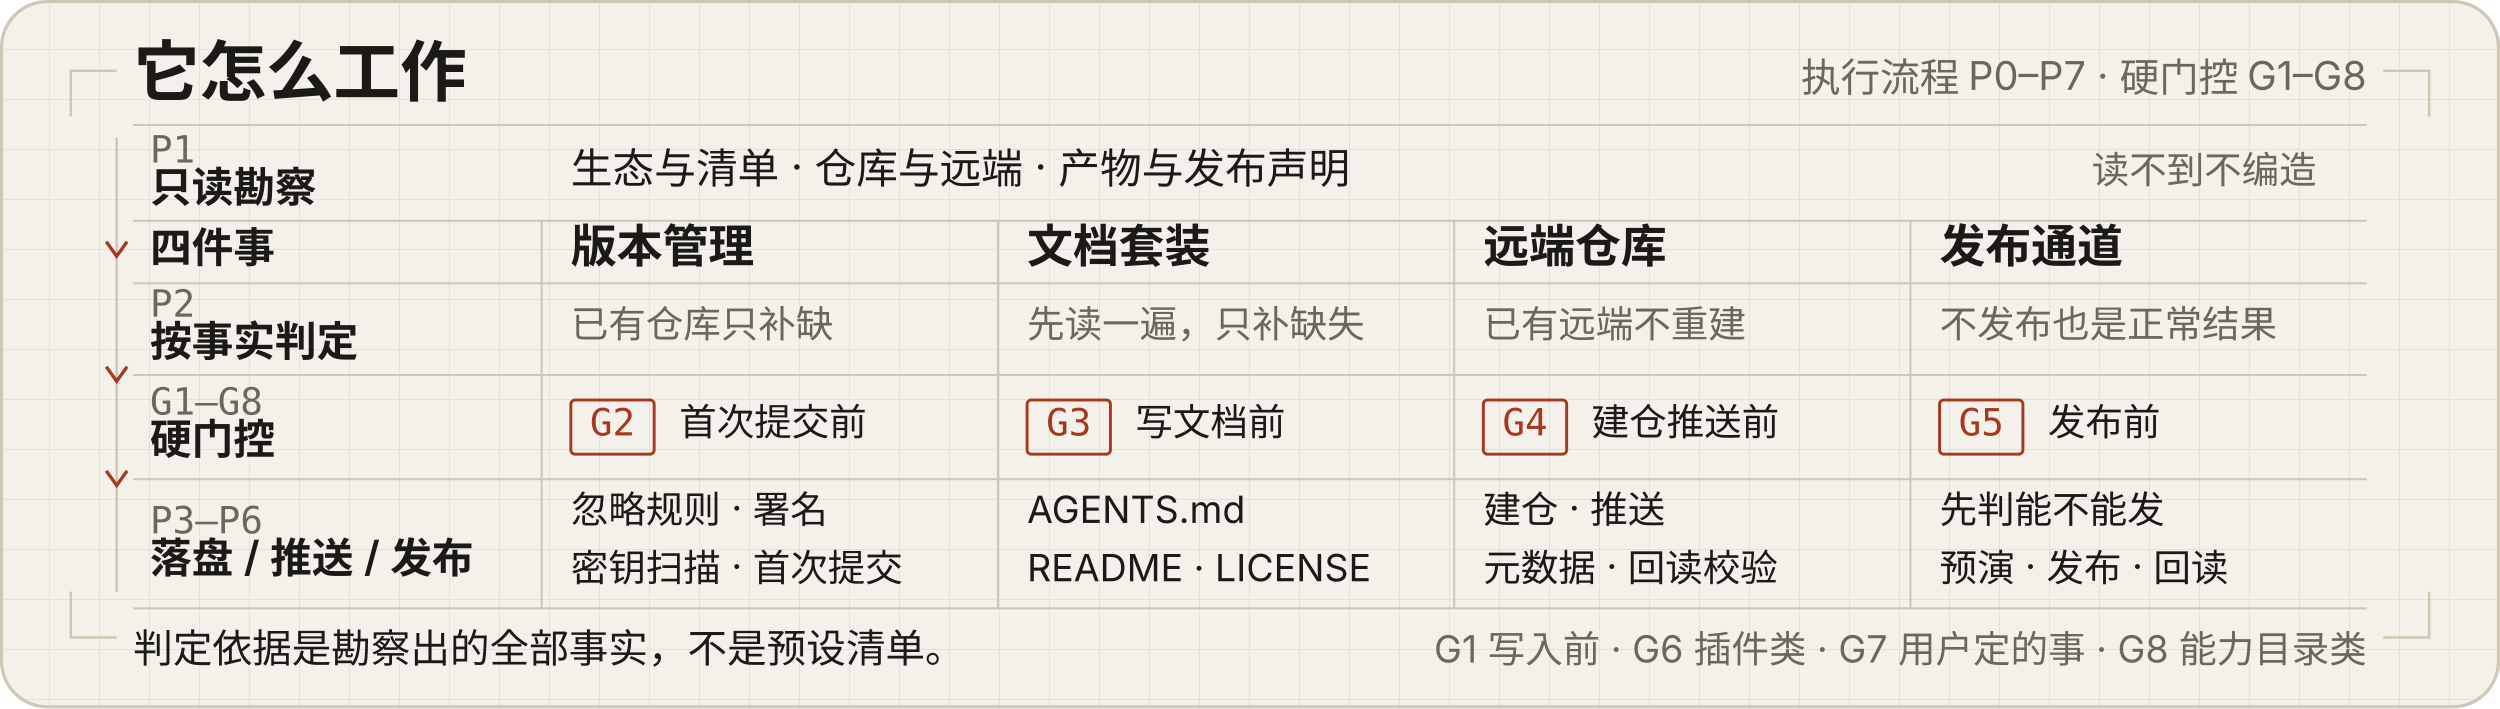
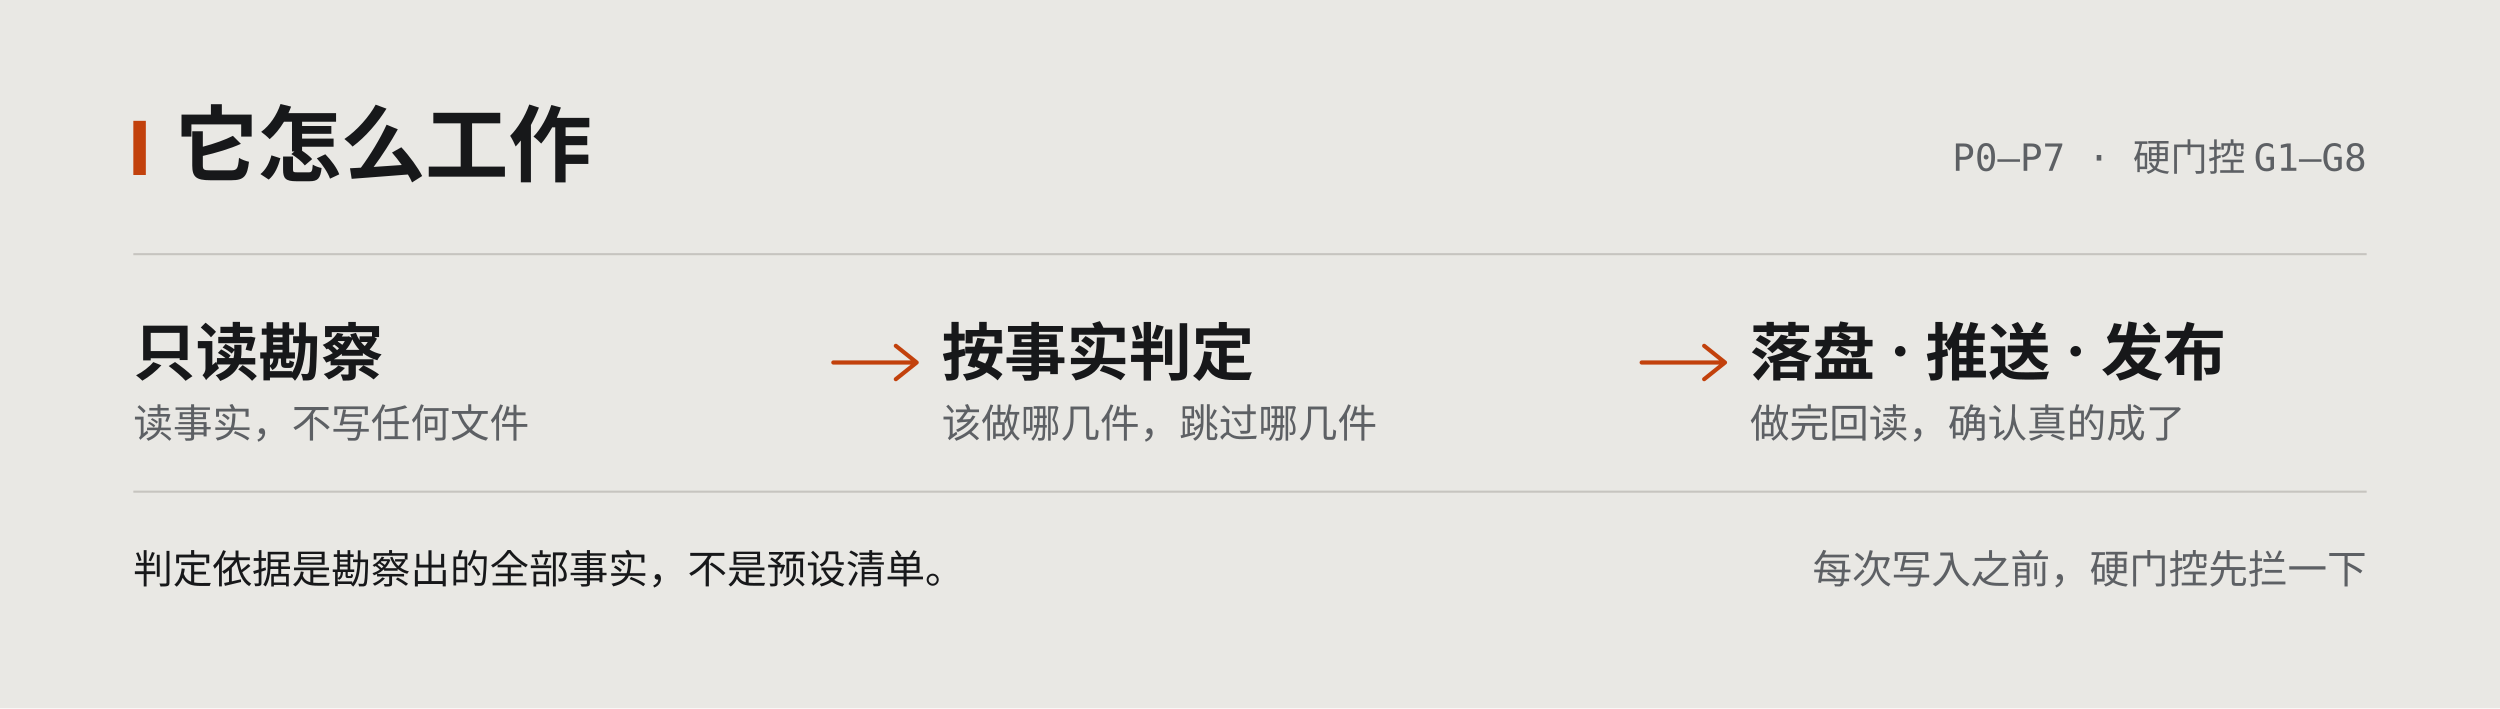
- <svg xmlns="http://www.w3.org/2000/svg" width="100%" viewBox="0 0 1200 340" role="img" aria-labelledby="pfPipeTitle pfPipeDesc">
-   <defs>
-     <pattern id="pfPipeGridMinor" width="24" height="24" patternUnits="userSpaceOnUse">
-       <path d="M 24 0 L 24 24 M 0 24 L 24 24" fill="none" stroke="#E7E1D3" stroke-width="1" />
-     </pattern>
-     <pattern id="pfPipeGridMajor" width="120" height="120" patternUnits="userSpaceOnUse">
-       <path d="M 120 0 L 120 120 M 0 120 L 120 120" fill="none" stroke="#DCD4C1" stroke-width="1" />
-     </pattern>
-   </defs>
-   <g id="sheet">
-     <rect width="1200" height="340" rx="22" fill="#F4F1EA" />
-     <rect width="1200" height="340" rx="22" fill="url(#pfPipeGridMajor)" />
-     <rect width="1200" height="340" rx="22" fill="url(#pfPipeGridMinor)" />
-     <rect x="0.75" y="0.75" width="1198.5" height="338.5" rx="22" fill="none" stroke="#CFC7B6" stroke-width="1.5" />
-     <g fill="none" stroke="#CFC7B6" stroke-width="1.2">
-       <path d="M 34 56 L 34 34 L 56 34" />
-       <path d="M 1144 34 L 1166 34 L 1166 56" />
-       <path d="M 34 284 L 34 306 L 56 306" />
-       <path d="M 1144 306 L 1166 306 L 1166 284" />
+ <svg xmlns="http://www.w3.org/2000/svg" width="1200" height="340" viewBox="0 0 1200 340" role="img" aria-labelledby="pfFlowTitle pfFlowDesc">
+   <rect width="1200" height="340" fill="#E9E8E4" />
+   <g id="head">
+     <rect x="64" y="58" width="6" height="26" fill="#C2410C" />
+     <text x="84" y="84" font-family="-apple-system, BlinkMacSystemFont, 'Segoe UI', 'PingFang SC', sans-serif" font-size="40" font-weight="700" fill="#17181A">它怎么工作</text>
+     <text x="1136" y="82" text-anchor="end" font-family="ui-monospace, SFMono-Regular, Menlo, monospace" font-size="18" fill="#5D6064">P0–P7 · 硬门控 G1–G8</text>
+   </g>
+   <line x1="64" y1="122" x2="1136" y2="122" stroke="#C6C4BF" stroke-width="1" />
+   <g id="stages" font-family="-apple-system, BlinkMacSystemFont, 'Segoe UI', 'PingFang SC', sans-serif">
+     <text x="64" y="180" font-size="30" font-weight="700" fill="#17181A">只读勘察</text>
+     <text x="64" y="210" font-size="19" fill="#5D6064">读事实，不写任何文件</text>
+     <text x="452" y="180" font-size="30" font-weight="700" fill="#17181A">按事实判定</text>
+     <text x="452" y="210" font-size="19" fill="#5D6064">该做哪几件，跳过哪几件</text>
+     <text x="840" y="180" font-size="30" font-weight="700" fill="#17181A">落盘 · 推送 · 发布</text>
+     <text x="840" y="210" font-size="19" fill="#5D6064">做完回读，确认真的成了</text>
+     <g fill="none" stroke="#C2410C" stroke-width="2" stroke-linecap="round" stroke-linejoin="round">
+       <path d="M400 174 L440 174 M430 166 L440 174 L430 182" />
+       <path d="M788 174 L828 174 M818 166 L828 174 L818 182" />
    </g>
  </g>
-   <g id="sheet-head" font-family="-apple-system, BlinkMacSystemFont, 'Segoe UI', 'PingFang SC', 'Hiragino Sans GB', 'Microsoft YaHei', sans-serif">
-     <text x="64" y="46" font-size="32" font-weight="600" fill="#1B1A17">它怎么工作</text>
-     <text x="1136" y="44" font-size="19" fill="#6B675C" text-anchor="end">执行流程 P0–P7 · 硬门控 G1–G8</text>
-     <line x1="64" y1="60" x2="1136" y2="60" stroke="#CFC7B6" stroke-width="1" />
-   </g>
-   <g id="flow-spine" fill="none">
-     <line x1="56" y1="66" x2="56" y2="284" stroke="#CFC7B6" stroke-width="1.2" />
-     <g stroke="#A6381F" stroke-width="1.6">
-       <path d="M 51 116 L 56 123 L 61 116" />
-       <path d="M 51 176 L 56 183 L 61 176" />
-       <path d="M 51 226 L 56 233 L 61 226" />
-     </g>
-   </g>
-   <g id="table-frame" stroke="#CFC7B6" stroke-width="1">
-     <line x1="64" y1="106" x2="1136" y2="106" />
-     <line x1="64" y1="136" x2="1136" y2="136" />
-     <line x1="64" y1="180" x2="1136" y2="180" />
-     <line x1="64" y1="230" x2="1136" y2="230" />
-     <line x1="64" y1="292" x2="1136" y2="292" />
-     <line x1="260" y1="106" x2="260" y2="292" />
-     <line x1="479" y1="106" x2="479" y2="292" />
-     <line x1="698" y1="106" x2="698" y2="292" />
-     <line x1="917" y1="106" x2="917" y2="292" />
-   </g>
-   <g id="row-labels" font-family="-apple-system, BlinkMacSystemFont, 'Segoe UI', 'PingFang SC', 'Hiragino Sans GB', 'Microsoft YaHei', sans-serif">
-     <text x="72" y="78" font-family="ui-monospace, SFMono-Regular, Menlo, Consolas, monospace" font-size="18" fill="#6B675C">P1</text>
-     <text x="72" y="97" font-size="20" font-weight="600" fill="#1B1A17">只读勘察</text>
-     <text x="72" y="126" font-size="20" font-weight="600" fill="#1B1A17">四件事</text>
-     <text x="72" y="152" font-family="ui-monospace, SFMono-Regular, Menlo, Consolas, monospace" font-size="18" fill="#6B675C">P2</text>
-     <text x="72" y="171" font-size="20" font-weight="600" fill="#1B1A17">按事实判定</text>
-     <text x="72" y="199" font-family="ui-monospace, SFMono-Regular, Menlo, Consolas, monospace" font-size="18" fill="#6B675C">G1–G8</text>
-     <text x="72" y="218" font-size="20" font-weight="600" fill="#1B1A17">硬门控</text>
-     <text x="72" y="256" font-family="ui-monospace, SFMono-Regular, Menlo, Consolas, monospace" font-size="18" fill="#6B675C">P3–P6</text>
-     <text x="72" y="275" font-size="20" font-weight="600" fill="#1B1A17">落盘 / 推送 / 发布</text>
-   </g>
-   <g id="survey-row" font-family="-apple-system, BlinkMacSystemFont, 'Segoe UI', 'PingFang SC', 'Hiragino Sans GB', 'Microsoft YaHei', sans-serif">
-     <text x="274" y="88" font-size="20" fill="#1B1A17">生态与清单 · 仓库与远端 · 产物与发布声明</text>
-     <text x="1112" y="88" font-size="18" fill="#6B675C" text-anchor="end">读不到不编造</text>
-   </g>
-   <g id="face-heads" font-family="-apple-system, BlinkMacSystemFont, 'Segoe UI', 'PingFang SC', 'Hiragino Sans GB', 'Microsoft YaHei', sans-serif">
-     <text x="274" y="126" font-size="22" font-weight="600" fill="#1B1A17">版本管理</text>
-     <text x="493" y="126" font-size="22" font-weight="600" fill="#1B1A17">文档套装</text>
-     <text x="712" y="126" font-size="22" font-weight="600" fill="#1B1A17">远端仓库</text>
-     <text x="931" y="126" font-size="22" font-weight="600" fill="#1B1A17">发布通道</text>
-   </g>
-   <g id="judgement-row" font-family="-apple-system, BlinkMacSystemFont, 'Segoe UI', 'PingFang SC', 'Hiragino Sans GB', 'Microsoft YaHei', sans-serif">
-     <text x="274" y="162" font-size="18" fill="#6B675C">已有仓库只补缺</text>
-     <text x="493" y="162" font-size="18" fill="#6B675C">先读一遍，只补缺失</text>
-     <text x="712" y="162" font-size="18" fill="#6B675C">已有远端不重建</text>
-     <text x="931" y="162" font-size="18" fill="#6B675C">不发布也是正常结果</text>
-   </g>
-   <g id="gate-row" font-family="-apple-system, BlinkMacSystemFont, 'Segoe UI', 'PingFang SC', 'Hiragino Sans GB', 'Microsoft YaHei', sans-serif">
-     <rect x="274" y="192" width="40" height="26" rx="2" fill="none" stroke="#A6381F" stroke-width="1.4" />
-     <text x="294" y="209" font-family="ui-monospace, SFMono-Regular, Menlo, Consolas, monospace" font-size="18" fill="#A6381F" text-anchor="middle">G2</text>
-     <text x="326" y="209" font-size="18" fill="#1B1A17">首次提交前</text>
-     <rect x="493" y="192" width="40" height="26" rx="2" fill="none" stroke="#A6381F" stroke-width="1.4" />
-     <text x="513" y="209" font-family="ui-monospace, SFMono-Regular, Menlo, Consolas, monospace" font-size="18" fill="#A6381F" text-anchor="middle">G3</text>
-     <text x="545" y="209" font-size="18" fill="#1B1A17">写文档前</text>
-     <rect x="712" y="192" width="40" height="26" rx="2" fill="none" stroke="#A6381F" stroke-width="1.4" />
-     <text x="732" y="209" font-family="ui-monospace, SFMono-Regular, Menlo, Consolas, monospace" font-size="18" fill="#A6381F" text-anchor="middle">G4</text>
-     <text x="764" y="209" font-size="18" fill="#1B1A17">建仓推送前</text>
-     <rect x="931" y="192" width="40" height="26" rx="2" fill="none" stroke="#A6381F" stroke-width="1.4" />
-     <text x="951" y="209" font-family="ui-monospace, SFMono-Regular, Menlo, Consolas, monospace" font-size="18" fill="#A6381F" text-anchor="middle">G5</text>
-     <text x="983" y="209" font-size="18" fill="#1B1A17">发布前</text>
-   </g>
-   <g id="output-row" font-family="-apple-system, BlinkMacSystemFont, 'Segoe UI', 'PingFang SC', 'Hiragino Sans GB', 'Microsoft YaHei', sans-serif">
-     <text x="274" y="251" font-size="18" fill="#1B1A17">忽略规则 · 署名</text>
-     <text x="274" y="279" font-size="18" fill="#1B1A17">密钥扫描 · 首次提交</text>
-     <text x="493" y="251" font-size="18" fill="#1B1A17">AGENTS.md</text>
-     <text x="493" y="279" font-size="18" fill="#1B1A17">README · LICENSE</text>
-     <text x="712" y="251" font-size="18" fill="#1B1A17">建仓 · 推送</text>
-     <text x="712" y="279" font-size="18" fill="#1B1A17">元数据 · 回读校验</text>
-     <text x="931" y="251" font-size="18" fill="#1B1A17">先判能不能发</text>
-     <text x="931" y="279" font-size="18" fill="#1B1A17">预演 · 发布 · 回读</text>
-   </g>
-   <g id="sheet-foot" font-family="-apple-system, BlinkMacSystemFont, 'Segoe UI', 'PingFang SC', 'Hiragino Sans GB', 'Microsoft YaHei', sans-serif">
-     <text x="64" y="318" font-size="19" fill="#1B1A17">判定依据是勘察出的全部事实，不是预设清单。</text>
-     <text x="1136" y="318" font-size="18" fill="#6B675C" text-anchor="end">G1 写入前 · G6 插件类 · G7 用户定的事 · G8 能力目录类</text>
+   <line x1="64" y1="236" x2="1136" y2="236" stroke="#C6C4BF" stroke-width="1" />
+   <g id="foot" font-family="-apple-system, BlinkMacSystemFont, 'Segoe UI', 'PingFang SC', sans-serif">
+     <text x="64" y="280" font-size="19" fill="#17181A">判定依据是勘察出的全部事实，不是预设清单。</text>
+     <text x="1136" y="280" font-size="19" fill="#5D6064" text-anchor="end">每次写入之前，硬门控先拦一下</text>
  </g>
</svg>
